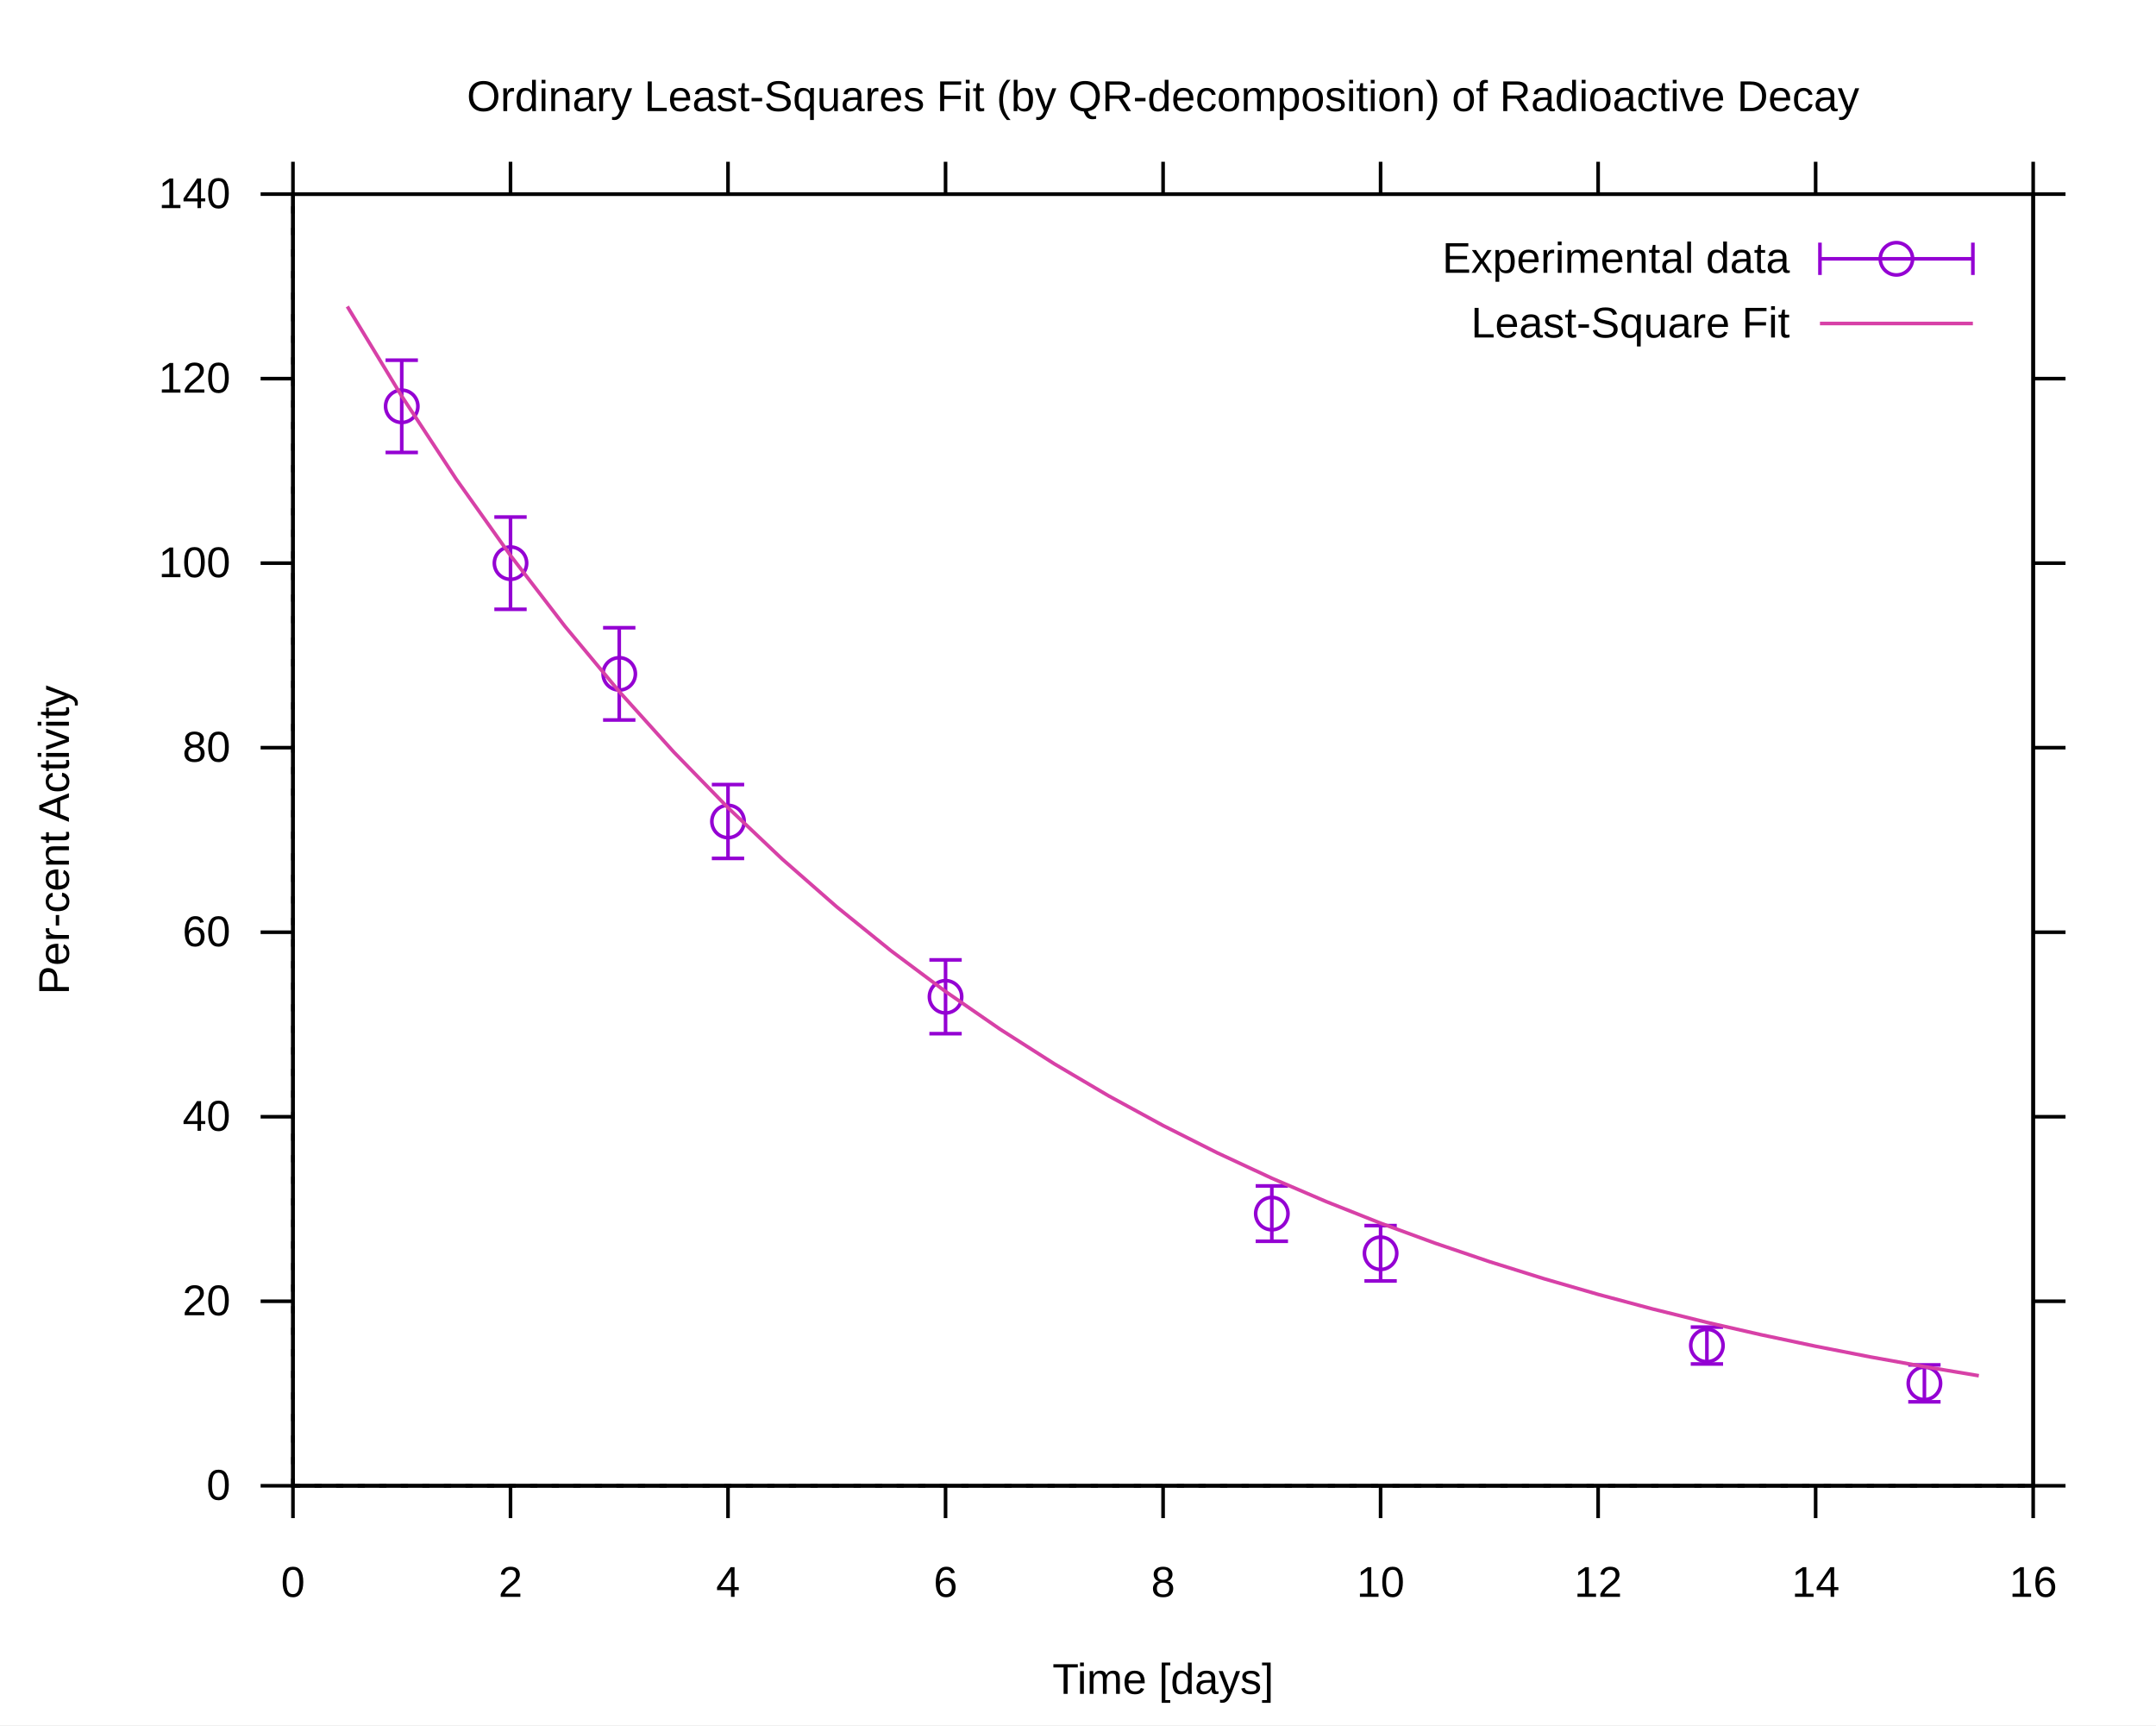
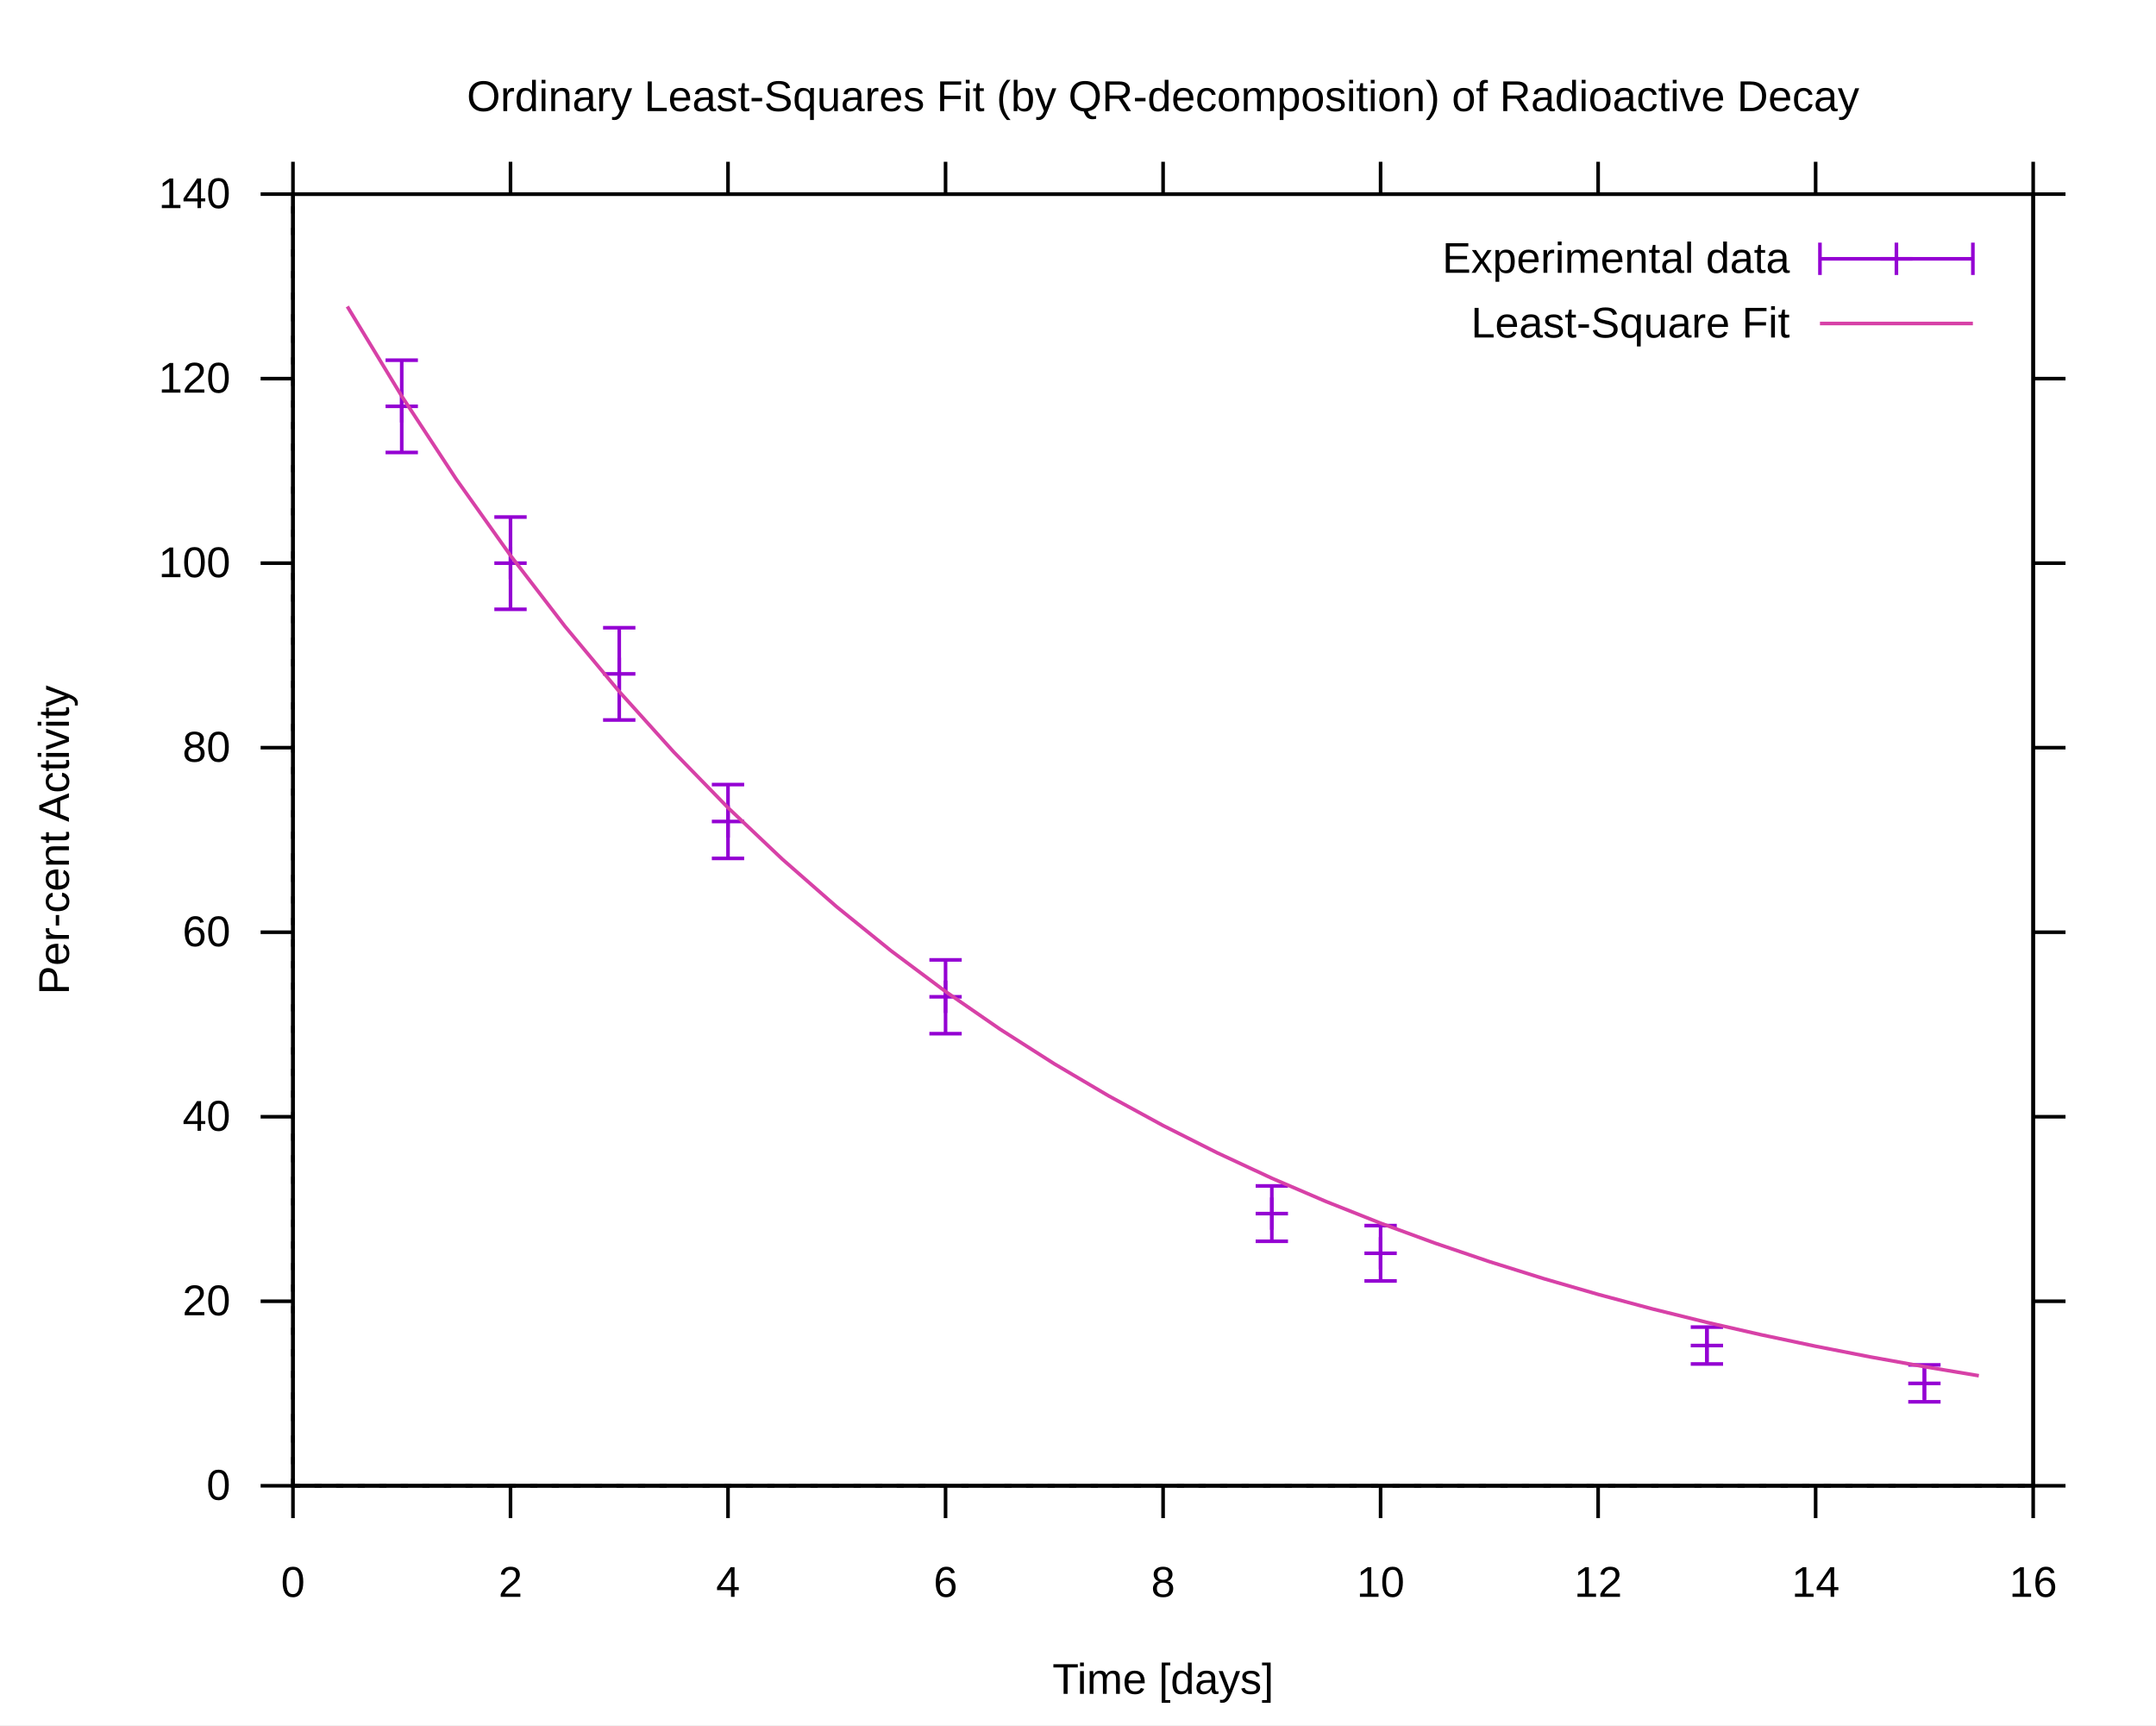
<svg xmlns="http://www.w3.org/2000/svg" xmlns:xlink="http://www.w3.org/1999/xlink" width="600" height="480" viewBox="0 0 600 480">
  <g id="gnuplot_canvas">
    <rect x="0" y="0" width="600" height="480" fill="#ffffff" />
    <defs>
      <circle id="gpDot" r="0.5" stroke-width="0.5" stroke="currentColor" />
      <path id="gpPt0" stroke-width="0.222" stroke="currentColor" d="M-1,0 h2 M0,-1 v2" />
      <path id="gpPt1" stroke-width="0.222" stroke="currentColor" d="M-1,-1 L1,1 M1,-1 L-1,1" />
      <path id="gpPt2" stroke-width="0.222" stroke="currentColor" d="M-1,0 L1,0 M0,-1 L0,1 M-1,-1 L1,1 M-1,1 L1,-1" />
      <rect id="gpPt3" stroke-width="0.222" stroke="currentColor" x="-1" y="-1" width="2" height="2" />
      <rect id="gpPt4" stroke-width="0.222" stroke="currentColor" fill="currentColor" x="-1" y="-1" width="2" height="2" />
      <circle id="gpPt5" stroke-width="0.222" stroke="currentColor" cx="0" cy="0" r="1" />
      <use xlink:href="#gpPt5" id="gpPt6" fill="currentColor" stroke="none" />
      <path id="gpPt7" stroke-width="0.222" stroke="currentColor" d="M0,-1.33 L-1.33,0.67 L1.33,0.67 z" />
      <use xlink:href="#gpPt7" id="gpPt8" fill="currentColor" stroke="none" />
      <use xlink:href="#gpPt7" id="gpPt9" stroke="currentColor" transform="rotate(180)" />
      <use xlink:href="#gpPt9" id="gpPt10" fill="currentColor" stroke="none" />
      <use xlink:href="#gpPt3" id="gpPt11" stroke="currentColor" transform="rotate(45)" />
      <use xlink:href="#gpPt11" id="gpPt12" fill="currentColor" stroke="none" />
      <path id="gpPt13" stroke-width="0.222" stroke="currentColor" d="M0,1.330 L1.265,0.411 L0.782,-1.067 L-0.782,-1.076 L-1.265,0.411 z" />
      <use xlink:href="#gpPt13" id="gpPt14" fill="currentColor" stroke="none" />
      <filter id="textbox" filterUnits="objectBoundingBox" x="0" y="0" height="1" width="1">
        <feFlood flood-color="#FFFFFF" flood-opacity="1" result="bgnd" />
        <feComposite in="SourceGraphic" in2="bgnd" operator="atop" />
      </filter>
      <filter id="greybox" filterUnits="objectBoundingBox" x="0" y="0" height="1" width="1">
        <feFlood flood-color="lightgrey" flood-opacity="1" result="grey" />
        <feComposite in="SourceGraphic" in2="grey" operator="atop" />
      </filter>
    </defs>
    <g fill="none" color="#FFFFFF" stroke="currentColor" stroke-width="1.00" stroke-linecap="butt" stroke-linejoin="miter">
</g>
    <g fill="none" color="black" stroke="currentColor" stroke-width="1.00" stroke-linecap="butt" stroke-linejoin="miter">
      <path stroke="black" d="M81.53,413.40 L72.53,413.40 M565.82,413.40 L574.82,413.40  " />
      <g transform="translate(64.14,417.30)" stroke="none" fill="black" font-family="Arial" font-size="12.00" text-anchor="end">
        <text>
          <tspan font-family="Arial"> 0</tspan>
        </text>
      </g>
    </g>
    <g fill="none" color="black" stroke="currentColor" stroke-width="1.00" stroke-linecap="butt" stroke-linejoin="miter">
      <path stroke="black" d="M81.53,362.06 L72.53,362.06 M565.82,362.06 L574.82,362.06  " />
      <g transform="translate(64.14,365.96)" stroke="none" fill="black" font-family="Arial" font-size="12.00" text-anchor="end">
        <text>
          <tspan font-family="Arial"> 20</tspan>
        </text>
      </g>
    </g>
    <g fill="none" color="black" stroke="currentColor" stroke-width="1.00" stroke-linecap="butt" stroke-linejoin="miter">
      <path stroke="black" d="M81.53,310.72 L72.53,310.72 M565.82,310.72 L574.82,310.72  " />
      <g transform="translate(64.14,314.62)" stroke="none" fill="black" font-family="Arial" font-size="12.00" text-anchor="end">
        <text>
          <tspan font-family="Arial"> 40</tspan>
        </text>
      </g>
    </g>
    <g fill="none" color="black" stroke="currentColor" stroke-width="1.00" stroke-linecap="butt" stroke-linejoin="miter">
      <path stroke="black" d="M81.53,259.38 L72.53,259.38 M565.82,259.38 L574.82,259.38  " />
      <g transform="translate(64.14,263.28)" stroke="none" fill="black" font-family="Arial" font-size="12.00" text-anchor="end">
        <text>
          <tspan font-family="Arial"> 60</tspan>
        </text>
      </g>
    </g>
    <g fill="none" color="black" stroke="currentColor" stroke-width="1.00" stroke-linecap="butt" stroke-linejoin="miter">
      <path stroke="black" d="M81.53,208.03 L72.53,208.03 M565.82,208.03 L574.82,208.03  " />
      <g transform="translate(64.14,211.93)" stroke="none" fill="black" font-family="Arial" font-size="12.00" text-anchor="end">
        <text>
          <tspan font-family="Arial"> 80</tspan>
        </text>
      </g>
    </g>
    <g fill="none" color="black" stroke="currentColor" stroke-width="1.00" stroke-linecap="butt" stroke-linejoin="miter">
      <path stroke="black" d="M81.53,156.69 L72.53,156.69 M565.82,156.69 L574.82,156.69  " />
      <g transform="translate(64.14,160.59)" stroke="none" fill="black" font-family="Arial" font-size="12.00" text-anchor="end">
        <text>
          <tspan font-family="Arial"> 100</tspan>
        </text>
      </g>
    </g>
    <g fill="none" color="black" stroke="currentColor" stroke-width="1.00" stroke-linecap="butt" stroke-linejoin="miter">
      <path stroke="black" d="M81.53,105.35 L72.53,105.35 M565.82,105.35 L574.82,105.35  " />
      <g transform="translate(64.14,109.25)" stroke="none" fill="black" font-family="Arial" font-size="12.00" text-anchor="end">
        <text>
          <tspan font-family="Arial"> 120</tspan>
        </text>
      </g>
    </g>
    <g fill="none" color="black" stroke="currentColor" stroke-width="1.00" stroke-linecap="butt" stroke-linejoin="miter">
      <path stroke="black" d="M81.53,54.01 L72.53,54.01 M565.82,54.01 L574.82,54.01  " />
      <g transform="translate(64.14,57.91)" stroke="none" fill="black" font-family="Arial" font-size="12.00" text-anchor="end">
        <text>
          <tspan font-family="Arial"> 140</tspan>
        </text>
      </g>
    </g>
    <g fill="none" color="black" stroke="currentColor" stroke-width="1.00" stroke-linecap="butt" stroke-linejoin="miter">
      <path stroke="black" d="M81.53,413.40 L81.53,422.40 M81.53,54.01 L81.53,45.01  " />
      <g transform="translate(81.53,444.30)" stroke="none" fill="black" font-family="Arial" font-size="12.00" text-anchor="middle">
        <text>
          <tspan font-family="Arial"> 0</tspan>
        </text>
      </g>
    </g>
    <g fill="none" color="black" stroke="currentColor" stroke-width="1.00" stroke-linecap="butt" stroke-linejoin="miter">
      <path stroke="black" d="M142.07,413.40 L142.07,422.40 M142.07,54.01 L142.07,45.01  " />
      <g transform="translate(142.07,444.30)" stroke="none" fill="black" font-family="Arial" font-size="12.00" text-anchor="middle">
        <text>
          <tspan font-family="Arial"> 2</tspan>
        </text>
      </g>
    </g>
    <g fill="none" color="black" stroke="currentColor" stroke-width="1.00" stroke-linecap="butt" stroke-linejoin="miter">
      <path stroke="black" d="M202.60,413.40 L202.60,422.40 M202.60,54.01 L202.60,45.01  " />
      <g transform="translate(202.60,444.30)" stroke="none" fill="black" font-family="Arial" font-size="12.00" text-anchor="middle">
        <text>
          <tspan font-family="Arial"> 4</tspan>
        </text>
      </g>
    </g>
    <g fill="none" color="black" stroke="currentColor" stroke-width="1.00" stroke-linecap="butt" stroke-linejoin="miter">
      <path stroke="black" d="M263.14,413.40 L263.14,422.40 M263.14,54.01 L263.14,45.01  " />
      <g transform="translate(263.14,444.30)" stroke="none" fill="black" font-family="Arial" font-size="12.00" text-anchor="middle">
        <text>
          <tspan font-family="Arial"> 6</tspan>
        </text>
      </g>
    </g>
    <g fill="none" color="black" stroke="currentColor" stroke-width="1.00" stroke-linecap="butt" stroke-linejoin="miter">
      <path stroke="black" d="M323.68,413.40 L323.68,422.40 M323.68,54.01 L323.68,45.01  " />
      <g transform="translate(323.68,444.30)" stroke="none" fill="black" font-family="Arial" font-size="12.00" text-anchor="middle">
        <text>
          <tspan font-family="Arial"> 8</tspan>
        </text>
      </g>
    </g>
    <g fill="none" color="black" stroke="currentColor" stroke-width="1.00" stroke-linecap="butt" stroke-linejoin="miter">
      <path stroke="black" d="M384.21,413.40 L384.21,422.40 M384.21,54.01 L384.21,45.01  " />
      <g transform="translate(384.21,444.30)" stroke="none" fill="black" font-family="Arial" font-size="12.00" text-anchor="middle">
        <text>
          <tspan font-family="Arial"> 10</tspan>
        </text>
      </g>
    </g>
    <g fill="none" color="black" stroke="currentColor" stroke-width="1.00" stroke-linecap="butt" stroke-linejoin="miter">
      <path stroke="black" d="M444.75,413.40 L444.75,422.40 M444.75,54.01 L444.75,45.01  " />
      <g transform="translate(444.75,444.30)" stroke="none" fill="black" font-family="Arial" font-size="12.00" text-anchor="middle">
        <text>
          <tspan font-family="Arial"> 12</tspan>
        </text>
      </g>
    </g>
    <g fill="none" color="black" stroke="currentColor" stroke-width="1.00" stroke-linecap="butt" stroke-linejoin="miter">
      <path stroke="black" d="M505.28,413.40 L505.28,422.40 M505.28,54.01 L505.28,45.01  " />
      <g transform="translate(505.28,444.30)" stroke="none" fill="black" font-family="Arial" font-size="12.00" text-anchor="middle">
        <text>
          <tspan font-family="Arial"> 14</tspan>
        </text>
      </g>
    </g>
    <g fill="none" color="black" stroke="currentColor" stroke-width="1.00" stroke-linecap="butt" stroke-linejoin="miter">
      <path stroke="black" d="M565.82,413.40 L565.82,422.40 M565.82,54.01 L565.82,45.01  " />
      <g transform="translate(565.82,444.30)" stroke="none" fill="black" font-family="Arial" font-size="12.00" text-anchor="middle">
        <text>
          <tspan font-family="Arial"> 16</tspan>
        </text>
      </g>
    </g>
    <g fill="none" color="black" stroke="currentColor" stroke-width="1.00" stroke-linecap="butt" stroke-linejoin="miter">
</g>
    <g fill="none" color="gray" stroke="currentColor" stroke-width="1.00" stroke-linecap="butt" stroke-linejoin="miter">
      <path stroke="black" stroke-dasharray="2,4" d="M81.53,413.40 L565.82,413.40  " />
    </g>
    <g fill="none" color="gray" stroke="currentColor" stroke-width="1.00" stroke-linecap="butt" stroke-linejoin="miter">
      <path stroke="black" stroke-dasharray="2,4" d="M81.53,413.40 L81.53,54.01  " />
    </g>
    <g fill="none" color="black" stroke="currentColor" stroke-width="1.00" stroke-linecap="butt" stroke-linejoin="miter">
      <path stroke="black" d="M81.53,54.01 L81.53,413.40 L565.82,413.40 L565.82,54.01 L81.53,54.01 Z  " />
    </g>
    <g fill="none" color="black" stroke="currentColor" stroke-width="1.00" stroke-linecap="butt" stroke-linejoin="miter">
      <g transform="translate(19.18,233.71) rotate(270)" stroke="none" fill="black" font-family="Arial" font-size="12.00" text-anchor="middle">
        <text>
          <tspan font-family="Arial">Per-cent Activity</tspan>
        </text>
      </g>
    </g>
    <g fill="none" color="black" stroke="currentColor" stroke-width="1.00" stroke-linecap="butt" stroke-linejoin="miter">
      <g transform="translate(323.67,471.30)" stroke="none" fill="black" font-family="Arial" font-size="12.00" text-anchor="middle">
        <text>
          <tspan font-family="Arial">Time [days]</tspan>
        </text>
      </g>
    </g>
    <g fill="none" color="black" stroke="currentColor" stroke-width="1.00" stroke-linecap="butt" stroke-linejoin="miter">
</g>
    <g id="gnuplot_plot_1">
      <g fill="none" color="black" stroke="currentColor" stroke-width="1.00" stroke-linecap="butt" stroke-linejoin="miter">
        <g transform="translate(498.09,75.91)" stroke="none" fill="black" font-family="Arial" font-size="12.00" text-anchor="end">
          <text>
            <tspan font-family="Arial">Experimental data</tspan>
          </text>
        </g>
      </g>
      <g fill="none" color="black" stroke="currentColor" stroke-width="1.00" stroke-linecap="butt" stroke-linejoin="miter">
        <path stroke="rgb(148,   0, 211)" d="M506.48,72.01 L549.04,72.01 M506.48,67.51 L506.48,76.51 M549.04,67.51 L549.04,76.51 M111.80,125.89 L111.80,100.22   M107.30,125.89 L116.30,125.89 M107.30,100.22 L116.30,100.22 M142.07,169.53 L142.07,143.86 M137.57,169.53 L146.57,169.53   M137.57,143.86 L146.57,143.86 M172.33,200.33 L172.33,174.66 M167.83,200.33 L176.83,200.33 M167.83,174.66 L176.83,174.66   M202.60,238.84 L202.60,218.30 M198.10,238.84 L207.10,238.84 M198.10,218.30 L207.10,218.30 M263.14,287.61 L263.14,267.08   M258.64,287.61 L267.64,287.61 M258.64,267.08 L267.64,267.08 M353.94,345.37 L353.94,329.97 M349.44,345.37 L358.44,345.37   M349.44,329.97 L358.44,329.97 M384.21,356.41 L384.21,341.01 M379.71,356.41 L388.71,356.41 M379.71,341.01 L388.71,341.01   M475.02,379.51 L475.02,369.25 M470.52,379.51 L479.52,379.51 M470.52,369.25 L479.52,369.25 M535.55,390.04 L535.55,379.77   M531.05,390.04 L540.05,390.04 M531.05,379.77 L540.05,379.77  " />
      </g>
      <g fill="none" color="black" stroke="currentColor" stroke-width="1.00" stroke-linecap="butt" stroke-linejoin="miter">
-         <use xlink:href="#gpPt5" transform="translate(111.80,113.05) scale(4.50)" color="rgb(148,   0, 211)" />
-         <use xlink:href="#gpPt5" transform="translate(142.07,156.69) scale(4.50)" color="rgb(148,   0, 211)" />
-         <use xlink:href="#gpPt5" transform="translate(172.33,187.50) scale(4.50)" color="rgb(148,   0, 211)" />
-         <use xlink:href="#gpPt5" transform="translate(202.60,228.57) scale(4.50)" color="rgb(148,   0, 211)" />
-         <use xlink:href="#gpPt5" transform="translate(263.14,277.35) scale(4.50)" color="rgb(148,   0, 211)" />
-         <use xlink:href="#gpPt5" transform="translate(353.94,337.67) scale(4.50)" color="rgb(148,   0, 211)" />
-         <use xlink:href="#gpPt5" transform="translate(384.21,348.71) scale(4.50)" color="rgb(148,   0, 211)" />
-         <use xlink:href="#gpPt5" transform="translate(475.02,374.38) scale(4.50)" color="rgb(148,   0, 211)" />
-         <use xlink:href="#gpPt5" transform="translate(535.55,384.91) scale(4.50)" color="rgb(148,   0, 211)" />
-         <use xlink:href="#gpPt5" transform="translate(527.76,72.01) scale(4.50)" color="rgb(148,   0, 211)" />
+         <use xlink:href="#gpPt0" transform="translate(111.80,113.05) scale(4.50)" color="rgb(148,   0, 211)" />
+         <use xlink:href="#gpPt0" transform="translate(142.07,156.69) scale(4.50)" color="rgb(148,   0, 211)" />
+         <use xlink:href="#gpPt0" transform="translate(172.33,187.50) scale(4.50)" color="rgb(148,   0, 211)" />
+         <use xlink:href="#gpPt0" transform="translate(202.60,228.57) scale(4.50)" color="rgb(148,   0, 211)" />
+         <use xlink:href="#gpPt0" transform="translate(263.14,277.35) scale(4.50)" color="rgb(148,   0, 211)" />
+         <use xlink:href="#gpPt0" transform="translate(353.94,337.67) scale(4.50)" color="rgb(148,   0, 211)" />
+         <use xlink:href="#gpPt0" transform="translate(384.21,348.71) scale(4.50)" color="rgb(148,   0, 211)" />
+         <use xlink:href="#gpPt0" transform="translate(475.02,374.38) scale(4.50)" color="rgb(148,   0, 211)" />
+         <use xlink:href="#gpPt0" transform="translate(535.55,384.91) scale(4.50)" color="rgb(148,   0, 211)" />
+         <use xlink:href="#gpPt0" transform="translate(527.76,72.01) scale(4.50)" color="rgb(148,   0, 211)" />
      </g>
    </g>
    <g id="gnuplot_plot_2">
      <g fill="none" color="black" stroke="currentColor" stroke-width="1.00" stroke-linecap="butt" stroke-linejoin="miter">
        <g transform="translate(498.09,93.91)" stroke="none" fill="black" font-family="Arial" font-size="12.00" text-anchor="end">
          <text>
            <tspan font-family="Arial">Least-Square Fit</tspan>
          </text>
        </g>
      </g>
      <g fill="none" color="black" stroke="currentColor" stroke-width="1.00" stroke-linecap="butt" stroke-linejoin="miter">
        <path stroke="rgb(215,  65, 167)" d="M506.48,90.01 L549.04,90.01 M96.66,85.28 L111.80,110.22 L126.93,133.27 L142.07,154.56 L157.20,174.24 L172.33,192.42   L187.47,209.21 L202.60,224.74 L217.74,239.08 L232.87,252.33 L248.00,264.57 L263.14,275.88 L278.27,286.34 L293.41,296.00   L308.54,304.92 L323.68,313.17 L338.81,320.79 L353.94,327.83 L369.08,334.33 L384.21,340.34 L399.35,345.89 L414.48,351.03   L429.61,355.77 L444.75,360.15 L459.88,364.20 L475.02,367.94 L490.15,371.39 L505.28,374.58 L520.42,377.54 L535.55,380.26   L550.69,382.78  " />
      </g>
    </g>
    <g fill="none" color="#FFFFFF" stroke="rgb(215,  65, 167)" stroke-width="2.00" stroke-linecap="butt" stroke-linejoin="miter">
</g>
    <g fill="none" color="black" stroke="currentColor" stroke-width="2.00" stroke-linecap="butt" stroke-linejoin="miter">
</g>
    <g fill="none" color="black" stroke="black" stroke-width="1.00" stroke-linecap="butt" stroke-linejoin="miter">
</g>
    <g fill="none" color="black" stroke="currentColor" stroke-width="1.00" stroke-linecap="butt" stroke-linejoin="miter">
      <path stroke="black" d="M81.53,54.01 L81.53,413.40 L565.82,413.40 L565.82,54.01 L81.53,54.01 Z  " />
    </g>
    <g fill="none" color="black" stroke="currentColor" stroke-width="1.00" stroke-linecap="butt" stroke-linejoin="miter">
      <g transform="translate(323.67,30.91)" stroke="none" fill="black" font-family="Arial" font-size="12.00" text-anchor="middle">
        <text>
          <tspan font-family="Arial">Ordinary Least-Squares Fit (by QR-decomposition) of Radioactive Decay</tspan>
        </text>
      </g>
    </g>
    <g fill="none" color="black" stroke="currentColor" stroke-width="1.00" stroke-linecap="butt" stroke-linejoin="miter">
</g>
  </g>
</svg>
